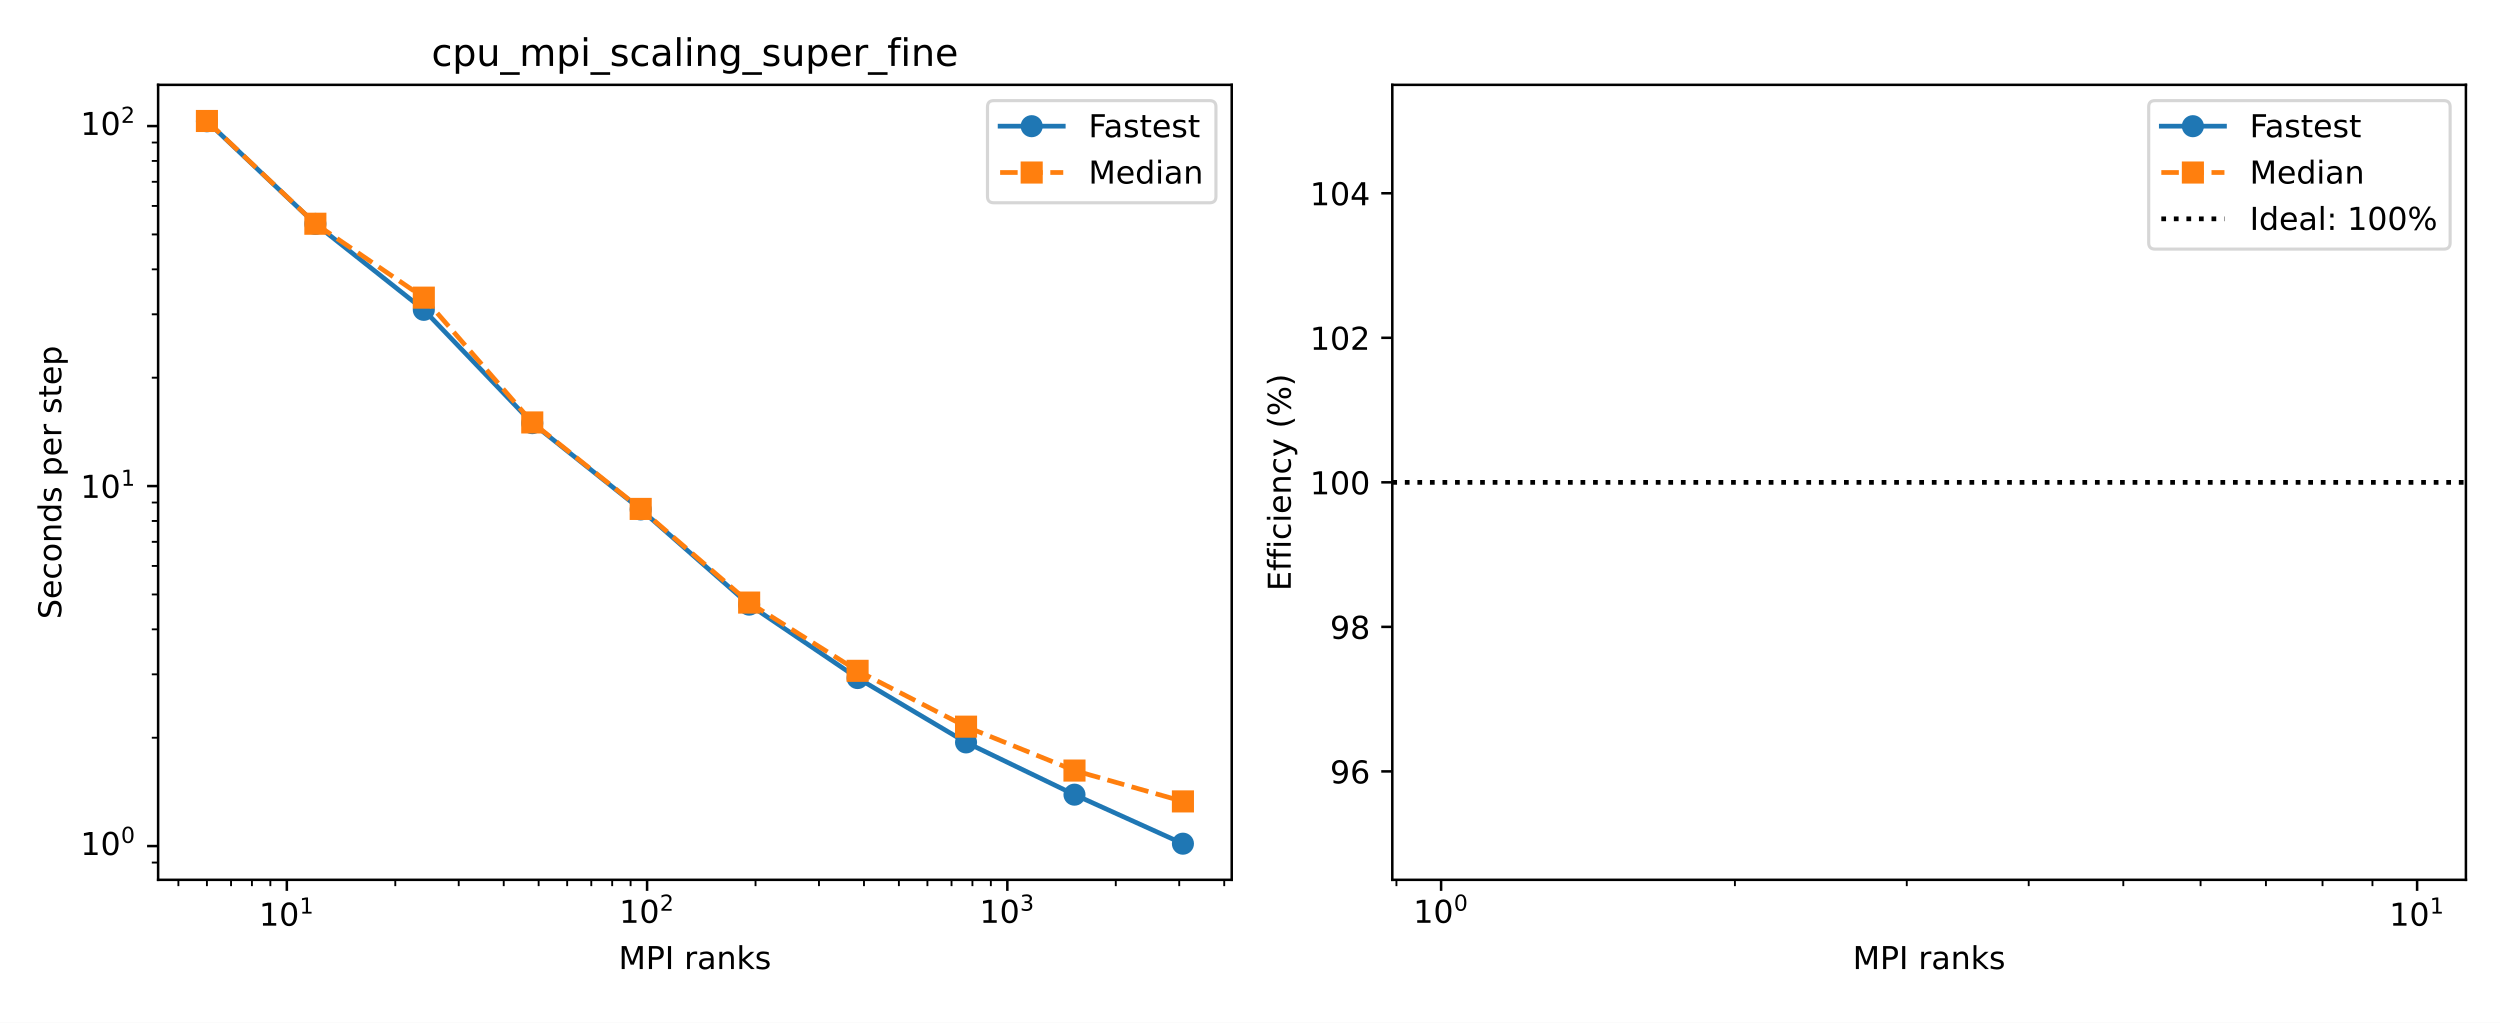
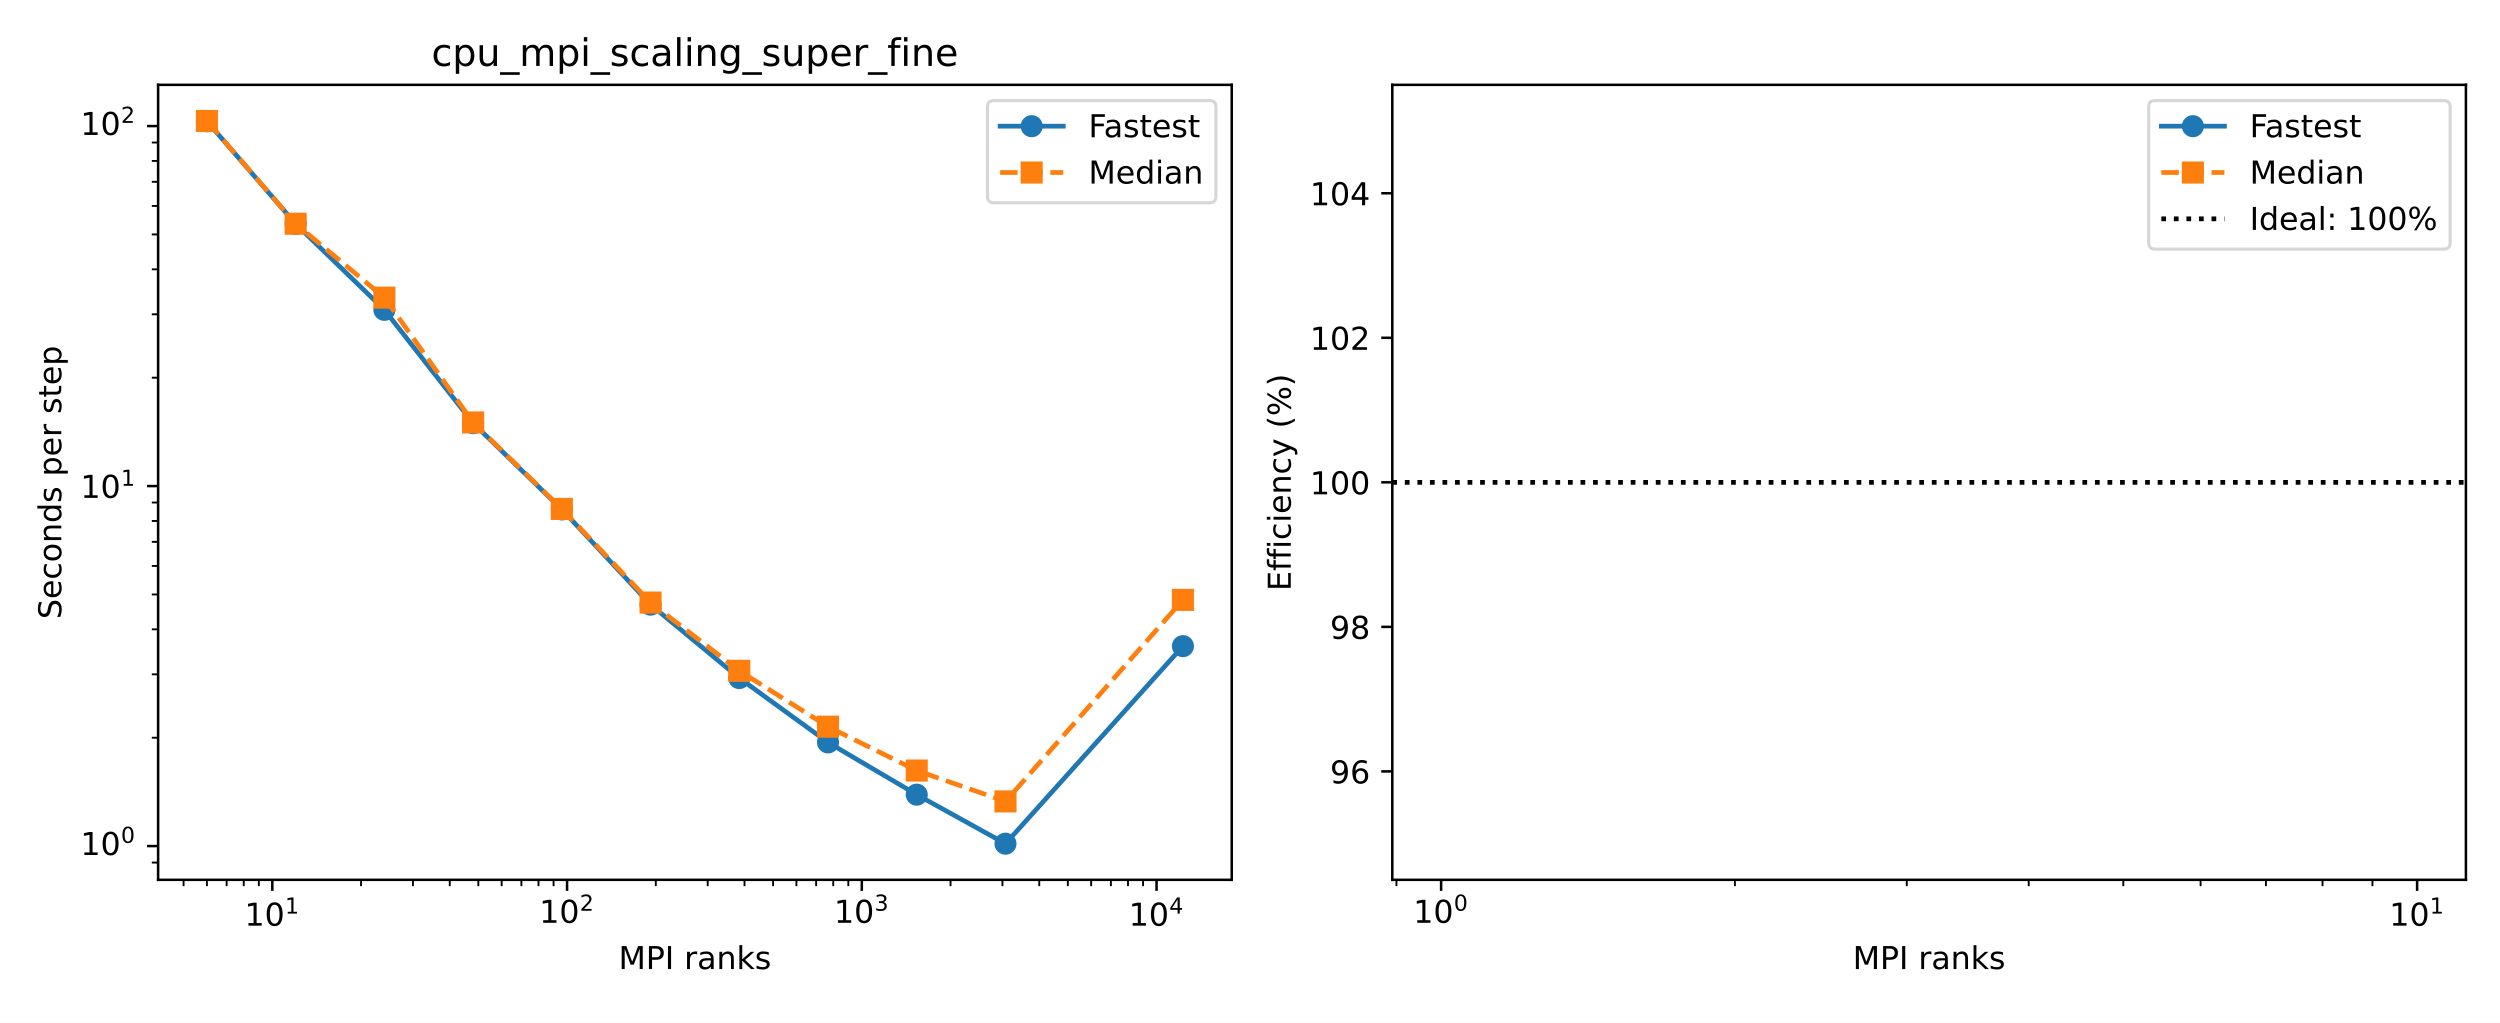
<svg xmlns="http://www.w3.org/2000/svg" xmlns:xlink="http://www.w3.org/1999/xlink" width="792pt" height="324pt" viewBox="0 0 792 324" version="1.1">
  <defs>
    <style type="text/css">*{stroke-linejoin: round; stroke-linecap: butt}</style>
  </defs>
  <g id="figure_1">
    <g id="patch_1">
      <path d="M 0 324 L 792 324 L 792 0 L 0 0 z " style="fill: #ffffff" />
    </g>
    <g id="axes_1">
      <g id="patch_2">
        <path d="M 50.093 278.728 L 390.211 278.728 L 390.211 26.88 L 50.093 26.88 z " style="fill: #ffffff" />
      </g>
      <g id="matplotlib.axis_1">
        <g id="xtick_1">
          <g id="line2d_1">
            <defs>
              <path id="m915a4b6a7f" d="M 0 0 L 0 3.5 " style="stroke: #000000; stroke-width: 0.8" />
            </defs>
            <g>
-               <use xlink:href="#m915a4b6a7f" x="90.871" y="278.728" style="stroke: #000000; stroke-width: 0.8" />
+               <use xlink:href="#m915a4b6a7f" x="86.268" y="278.728" style="stroke: #000000; stroke-width: 0.8" />
            </g>
          </g>
          <g id="text_1">
-             <g transform="translate(82.07139 293.3264)">
+             <g transform="translate(77.46797 293.3264)">
              <text>
                <tspan x="0" y="-0.064" style="font-size: 10px; font-family: 'DejaVu Sans'">1</tspan>
                <tspan x="6.362" y="-0.064" style="font-size: 10px; font-family: 'DejaVu Sans'">0</tspan>
                <tspan x="12.82" y="-3.892" style="font-size: 7px; font-family: 'DejaVu Sans'">1</tspan>
              </text>
            </g>
          </g>
        </g>
        <g id="xtick_2">
          <g id="line2d_2">
            <g>
-               <use xlink:href="#m915a4b6a7f" x="204.998" y="278.728" style="stroke: #000000; stroke-width: 0.8" />
+               <use xlink:href="#m915a4b6a7f" x="179.644" y="278.728" style="stroke: #000000; stroke-width: 0.8" />
            </g>
          </g>
          <g id="text_2">
-             <g transform="translate(196.1976 293.3264)">
+             <g transform="translate(170.844 293.3264)">
              <text>
                <tspan x="0" y="-0.977" style="font-size: 10px; font-family: 'DejaVu Sans'">1</tspan>
                <tspan x="6.362" y="-0.977" style="font-size: 10px; font-family: 'DejaVu Sans'">0</tspan>
                <tspan x="12.82" y="-4.805" style="font-size: 7px; font-family: 'DejaVu Sans'">2</tspan>
              </text>
            </g>
          </g>
        </g>
        <g id="xtick_3">
          <g id="line2d_3">
            <g>
-               <use xlink:href="#m915a4b6a7f" x="319.124" y="278.728" style="stroke: #000000; stroke-width: 0.8" />
+               <use xlink:href="#m915a4b6a7f" x="273.02" y="278.728" style="stroke: #000000; stroke-width: 0.8" />
            </g>
          </g>
          <g id="text_3">
-             <g transform="translate(310.3239 293.3264)">
+             <g transform="translate(264.22 293.3264)">
              <text>
                <tspan x="0" y="-0.977" style="font-size: 10px; font-family: 'DejaVu Sans'">1</tspan>
                <tspan x="6.362" y="-0.977" style="font-size: 10px; font-family: 'DejaVu Sans'">0</tspan>
                <tspan x="12.82" y="-4.805" style="font-size: 7px; font-family: 'DejaVu Sans'">3</tspan>
              </text>
            </g>
          </g>
        </g>
        <g id="xtick_4">
          <g id="line2d_4">
+             <g>
+               <use xlink:href="#m915a4b6a7f" x="366.396" y="278.728" style="stroke: #000000; stroke-width: 0.8" />
+             </g>
+           </g>
+           <g id="text_4">
+             <g transform="translate(357.596 293.3264)">
+               <text>
+                 <tspan x="0" y="-0.064" style="font-size: 10px; font-family: 'DejaVu Sans'">1</tspan>
+                 <tspan x="6.362" y="-0.064" style="font-size: 10px; font-family: 'DejaVu Sans'">0</tspan>
+                 <tspan x="12.82" y="-3.892" style="font-size: 7px; font-family: 'DejaVu Sans'">4</tspan>
+               </text>
+             </g>
+           </g>
+         </g>
+         <g id="xtick_5">
+           <g id="line2d_5">
            <defs>
              <path id="m72433dea88" d="M 0 0 L 0 2 " style="stroke: #000000; stroke-width: 0.6" />
            </defs>
            <g>
-               <use xlink:href="#m72433dea88" x="56.516" y="278.728" style="stroke: #000000; stroke-width: 0.6" />
-             </g>
-           </g>
-         </g>
-         <g id="xtick_5">
-           <g id="line2d_5">
-             <g>
-               <use xlink:href="#m72433dea88" x="65.553" y="278.728" style="stroke: #000000; stroke-width: 0.6" />
+               <use xlink:href="#m72433dea88" x="58.159" y="278.728" style="stroke: #000000; stroke-width: 0.6" />
            </g>
          </g>
        </g>
        <g id="xtick_6">
          <g id="line2d_6">
            <g>
-               <use xlink:href="#m72433dea88" x="73.193" y="278.728" style="stroke: #000000; stroke-width: 0.6" />
+               <use xlink:href="#m72433dea88" x="65.553" y="278.728" style="stroke: #000000; stroke-width: 0.6" />
            </g>
          </g>
        </g>
        <g id="xtick_7">
          <g id="line2d_7">
            <g>
-               <use xlink:href="#m72433dea88" x="79.811" y="278.728" style="stroke: #000000; stroke-width: 0.6" />
+               <use xlink:href="#m72433dea88" x="71.804" y="278.728" style="stroke: #000000; stroke-width: 0.6" />
            </g>
          </g>
        </g>
        <g id="xtick_8">
          <g id="line2d_8">
            <g>
-               <use xlink:href="#m72433dea88" x="85.649" y="278.728" style="stroke: #000000; stroke-width: 0.6" />
+               <use xlink:href="#m72433dea88" x="77.219" y="278.728" style="stroke: #000000; stroke-width: 0.6" />
            </g>
          </g>
        </g>
        <g id="xtick_9">
          <g id="line2d_9">
            <g>
-               <use xlink:href="#m72433dea88" x="125.227" y="278.728" style="stroke: #000000; stroke-width: 0.6" />
+               <use xlink:href="#m72433dea88" x="81.995" y="278.728" style="stroke: #000000; stroke-width: 0.6" />
            </g>
          </g>
        </g>
        <g id="xtick_10">
          <g id="line2d_10">
            <g>
-               <use xlink:href="#m72433dea88" x="145.323" y="278.728" style="stroke: #000000; stroke-width: 0.6" />
+               <use xlink:href="#m72433dea88" x="114.377" y="278.728" style="stroke: #000000; stroke-width: 0.6" />
            </g>
          </g>
        </g>
        <g id="xtick_11">
          <g id="line2d_11">
            <g>
-               <use xlink:href="#m72433dea88" x="159.582" y="278.728" style="stroke: #000000; stroke-width: 0.6" />
+               <use xlink:href="#m72433dea88" x="130.82" y="278.728" style="stroke: #000000; stroke-width: 0.6" />
            </g>
          </g>
        </g>
        <g id="xtick_12">
          <g id="line2d_12">
            <g>
-               <use xlink:href="#m72433dea88" x="170.642" y="278.728" style="stroke: #000000; stroke-width: 0.6" />
+               <use xlink:href="#m72433dea88" x="142.486" y="278.728" style="stroke: #000000; stroke-width: 0.6" />
            </g>
          </g>
        </g>
        <g id="xtick_13">
          <g id="line2d_13">
            <g>
-               <use xlink:href="#m72433dea88" x="179.679" y="278.728" style="stroke: #000000; stroke-width: 0.6" />
+               <use xlink:href="#m72433dea88" x="151.535" y="278.728" style="stroke: #000000; stroke-width: 0.6" />
            </g>
          </g>
        </g>
        <g id="xtick_14">
          <g id="line2d_14">
            <g>
-               <use xlink:href="#m72433dea88" x="187.319" y="278.728" style="stroke: #000000; stroke-width: 0.6" />
+               <use xlink:href="#m72433dea88" x="158.929" y="278.728" style="stroke: #000000; stroke-width: 0.6" />
            </g>
          </g>
        </g>
        <g id="xtick_15">
          <g id="line2d_15">
            <g>
-               <use xlink:href="#m72433dea88" x="193.938" y="278.728" style="stroke: #000000; stroke-width: 0.6" />
+               <use xlink:href="#m72433dea88" x="165.18" y="278.728" style="stroke: #000000; stroke-width: 0.6" />
            </g>
          </g>
        </g>
        <g id="xtick_16">
          <g id="line2d_16">
            <g>
-               <use xlink:href="#m72433dea88" x="199.775" y="278.728" style="stroke: #000000; stroke-width: 0.6" />
+               <use xlink:href="#m72433dea88" x="170.595" y="278.728" style="stroke: #000000; stroke-width: 0.6" />
            </g>
          </g>
        </g>
        <g id="xtick_17">
          <g id="line2d_17">
            <g>
-               <use xlink:href="#m72433dea88" x="239.353" y="278.728" style="stroke: #000000; stroke-width: 0.6" />
+               <use xlink:href="#m72433dea88" x="175.371" y="278.728" style="stroke: #000000; stroke-width: 0.6" />
            </g>
          </g>
        </g>
        <g id="xtick_18">
          <g id="line2d_18">
            <g>
-               <use xlink:href="#m72433dea88" x="259.45" y="278.728" style="stroke: #000000; stroke-width: 0.6" />
+               <use xlink:href="#m72433dea88" x="207.753" y="278.728" style="stroke: #000000; stroke-width: 0.6" />
            </g>
          </g>
        </g>
        <g id="xtick_19">
          <g id="line2d_19">
            <g>
-               <use xlink:href="#m72433dea88" x="273.708" y="278.728" style="stroke: #000000; stroke-width: 0.6" />
+               <use xlink:href="#m72433dea88" x="224.196" y="278.728" style="stroke: #000000; stroke-width: 0.6" />
            </g>
          </g>
        </g>
        <g id="xtick_20">
          <g id="line2d_20">
            <g>
-               <use xlink:href="#m72433dea88" x="284.768" y="278.728" style="stroke: #000000; stroke-width: 0.6" />
+               <use xlink:href="#m72433dea88" x="235.862" y="278.728" style="stroke: #000000; stroke-width: 0.6" />
            </g>
          </g>
        </g>
        <g id="xtick_21">
          <g id="line2d_21">
            <g>
-               <use xlink:href="#m72433dea88" x="293.805" y="278.728" style="stroke: #000000; stroke-width: 0.6" />
+               <use xlink:href="#m72433dea88" x="244.911" y="278.728" style="stroke: #000000; stroke-width: 0.6" />
            </g>
          </g>
        </g>
        <g id="xtick_22">
          <g id="line2d_22">
            <g>
-               <use xlink:href="#m72433dea88" x="301.445" y="278.728" style="stroke: #000000; stroke-width: 0.6" />
+               <use xlink:href="#m72433dea88" x="252.305" y="278.728" style="stroke: #000000; stroke-width: 0.6" />
            </g>
          </g>
        </g>
        <g id="xtick_23">
          <g id="line2d_23">
            <g>
-               <use xlink:href="#m72433dea88" x="308.064" y="278.728" style="stroke: #000000; stroke-width: 0.6" />
+               <use xlink:href="#m72433dea88" x="258.556" y="278.728" style="stroke: #000000; stroke-width: 0.6" />
            </g>
          </g>
        </g>
        <g id="xtick_24">
          <g id="line2d_24">
            <g>
-               <use xlink:href="#m72433dea88" x="313.902" y="278.728" style="stroke: #000000; stroke-width: 0.6" />
+               <use xlink:href="#m72433dea88" x="263.971" y="278.728" style="stroke: #000000; stroke-width: 0.6" />
            </g>
          </g>
        </g>
        <g id="xtick_25">
          <g id="line2d_25">
            <g>
-               <use xlink:href="#m72433dea88" x="353.479" y="278.728" style="stroke: #000000; stroke-width: 0.6" />
+               <use xlink:href="#m72433dea88" x="268.747" y="278.728" style="stroke: #000000; stroke-width: 0.6" />
            </g>
          </g>
        </g>
        <g id="xtick_26">
          <g id="line2d_26">
            <g>
-               <use xlink:href="#m72433dea88" x="373.576" y="278.728" style="stroke: #000000; stroke-width: 0.6" />
+               <use xlink:href="#m72433dea88" x="301.129" y="278.728" style="stroke: #000000; stroke-width: 0.6" />
            </g>
          </g>
        </g>
        <g id="xtick_27">
          <g id="line2d_27">
            <g>
-               <use xlink:href="#m72433dea88" x="387.835" y="278.728" style="stroke: #000000; stroke-width: 0.6" />
-             </g>
-           </g>
-         </g>
-         <g id="text_4">
+               <use xlink:href="#m72433dea88" x="317.572" y="278.728" style="stroke: #000000; stroke-width: 0.6" />
+             </g>
+           </g>
+         </g>
+         <g id="xtick_28">
+           <g id="line2d_28">
+             <g>
+               <use xlink:href="#m72433dea88" x="329.238" y="278.728" style="stroke: #000000; stroke-width: 0.6" />
+             </g>
+           </g>
+         </g>
+         <g id="xtick_29">
+           <g id="line2d_29">
+             <g>
+               <use xlink:href="#m72433dea88" x="338.287" y="278.728" style="stroke: #000000; stroke-width: 0.6" />
+             </g>
+           </g>
+         </g>
+         <g id="xtick_30">
+           <g id="line2d_30">
+             <g>
+               <use xlink:href="#m72433dea88" x="345.681" y="278.728" style="stroke: #000000; stroke-width: 0.6" />
+             </g>
+           </g>
+         </g>
+         <g id="xtick_31">
+           <g id="line2d_31">
+             <g>
+               <use xlink:href="#m72433dea88" x="351.932" y="278.728" style="stroke: #000000; stroke-width: 0.6" />
+             </g>
+           </g>
+         </g>
+         <g id="xtick_32">
+           <g id="line2d_32">
+             <g>
+               <use xlink:href="#m72433dea88" x="357.347" y="278.728" style="stroke: #000000; stroke-width: 0.6" />
+             </g>
+           </g>
+         </g>
+         <g id="xtick_33">
+           <g id="line2d_33">
+             <g>
+               <use xlink:href="#m72433dea88" x="362.123" y="278.728" style="stroke: #000000; stroke-width: 0.6" />
+             </g>
+           </g>
+         </g>
+         <g id="text_5">
          <text style="font-size: 10px; font-family: 'DejaVu Sans', 'Bitstream Vera Sans', 'Computer Modern Sans Serif', 'Lucida Grande', 'Verdana', 'Geneva', 'Lucid', 'Arial', 'Helvetica', 'Avant Garde', sans-serif; text-anchor: middle" x="220.152" y="307.005" transform="rotate(-0 220.152 307.0046)">MPI ranks</text>
        </g>
      </g>
      <g id="matplotlib.axis_2">
        <g id="ytick_1">
-           <g id="line2d_28">
+           <g id="line2d_34">
            <defs>
              <path id="mc665064905" d="M 0 0 L -3.5 0 " style="stroke: #000000; stroke-width: 0.8" />
            </defs>
            <g>
              <use xlink:href="#mc665064905" x="50.093" y="268.043" style="stroke: #000000; stroke-width: 0.8" />
            </g>
          </g>
-           <g id="text_5">
+           <g id="text_6">
            <g transform="translate(25.49269 271.8419)">
              <text>
                <tspan x="0" y="-0.977" style="font-size: 10px; font-family: 'DejaVu Sans'">1</tspan>
                <tspan x="6.362" y="-0.977" style="font-size: 10px; font-family: 'DejaVu Sans'">0</tspan>
                <tspan x="12.82" y="-4.805" style="font-size: 7px; font-family: 'DejaVu Sans'">0</tspan>
              </text>
            </g>
          </g>
        </g>
        <g id="ytick_2">
-           <g id="line2d_29">
+           <g id="line2d_35">
            <g>
              <use xlink:href="#mc665064905" x="50.093" y="153.987" style="stroke: #000000; stroke-width: 0.8" />
            </g>
          </g>
-           <g id="text_6">
+           <g id="text_7">
            <g transform="translate(25.49269 157.7864)">
              <text>
                <tspan x="0" y="-0.064" style="font-size: 10px; font-family: 'DejaVu Sans'">1</tspan>
                <tspan x="6.362" y="-0.064" style="font-size: 10px; font-family: 'DejaVu Sans'">0</tspan>
                <tspan x="12.82" y="-3.892" style="font-size: 7px; font-family: 'DejaVu Sans'">1</tspan>
              </text>
            </g>
          </g>
        </g>
        <g id="ytick_3">
-           <g id="line2d_30">
+           <g id="line2d_36">
            <g>
              <use xlink:href="#mc665064905" x="50.093" y="39.932" style="stroke: #000000; stroke-width: 0.8" />
            </g>
          </g>
-           <g id="text_7">
+           <g id="text_8">
            <g transform="translate(25.49269 43.73083)">
              <text>
                <tspan x="0" y="-0.977" style="font-size: 10px; font-family: 'DejaVu Sans'">1</tspan>
                <tspan x="6.362" y="-0.977" style="font-size: 10px; font-family: 'DejaVu Sans'">0</tspan>
                <tspan x="12.82" y="-4.805" style="font-size: 7px; font-family: 'DejaVu Sans'">2</tspan>
              </text>
            </g>
          </g>
        </g>
        <g id="ytick_4">
-           <g id="line2d_31">
+           <g id="line2d_37">
            <defs>
              <path id="m3884b080c1" d="M 0 0 L -2 0 " style="stroke: #000000; stroke-width: 0.6" />
            </defs>
            <g>
              <use xlink:href="#m3884b080c1" x="50.093" y="273.262" style="stroke: #000000; stroke-width: 0.6" />
            </g>
          </g>
        </g>
        <g id="ytick_5">
-           <g id="line2d_32">
+           <g id="line2d_38">
            <g>
              <use xlink:href="#m3884b080c1" x="50.093" y="233.709" style="stroke: #000000; stroke-width: 0.6" />
            </g>
          </g>
        </g>
        <g id="ytick_6">
-           <g id="line2d_33">
+           <g id="line2d_39">
            <g>
              <use xlink:href="#m3884b080c1" x="50.093" y="213.624" style="stroke: #000000; stroke-width: 0.6" />
            </g>
          </g>
        </g>
        <g id="ytick_7">
-           <g id="line2d_34">
+           <g id="line2d_40">
            <g>
              <use xlink:href="#m3884b080c1" x="50.093" y="199.374" style="stroke: #000000; stroke-width: 0.6" />
            </g>
          </g>
        </g>
        <g id="ytick_8">
-           <g id="line2d_35">
+           <g id="line2d_41">
            <g>
              <use xlink:href="#m3884b080c1" x="50.093" y="188.321" style="stroke: #000000; stroke-width: 0.6" />
            </g>
          </g>
        </g>
        <g id="ytick_9">
-           <g id="line2d_36">
+           <g id="line2d_42">
            <g>
              <use xlink:href="#m3884b080c1" x="50.093" y="179.29" style="stroke: #000000; stroke-width: 0.6" />
            </g>
          </g>
        </g>
        <g id="ytick_10">
-           <g id="line2d_37">
+           <g id="line2d_43">
            <g>
              <use xlink:href="#m3884b080c1" x="50.093" y="171.655" style="stroke: #000000; stroke-width: 0.6" />
            </g>
          </g>
        </g>
        <g id="ytick_11">
-           <g id="line2d_38">
+           <g id="line2d_44">
            <g>
              <use xlink:href="#m3884b080c1" x="50.093" y="165.04" style="stroke: #000000; stroke-width: 0.6" />
            </g>
          </g>
        </g>
        <g id="ytick_12">
-           <g id="line2d_39">
+           <g id="line2d_45">
            <g>
              <use xlink:href="#m3884b080c1" x="50.093" y="159.206" style="stroke: #000000; stroke-width: 0.6" />
            </g>
          </g>
        </g>
        <g id="ytick_13">
-           <g id="line2d_40">
+           <g id="line2d_46">
            <g>
              <use xlink:href="#m3884b080c1" x="50.093" y="119.653" style="stroke: #000000; stroke-width: 0.6" />
            </g>
          </g>
        </g>
        <g id="ytick_14">
-           <g id="line2d_41">
+           <g id="line2d_47">
            <g>
              <use xlink:href="#m3884b080c1" x="50.093" y="99.569" style="stroke: #000000; stroke-width: 0.6" />
            </g>
          </g>
        </g>
        <g id="ytick_15">
-           <g id="line2d_42">
+           <g id="line2d_48">
            <g>
              <use xlink:href="#m3884b080c1" x="50.093" y="85.319" style="stroke: #000000; stroke-width: 0.6" />
            </g>
          </g>
        </g>
        <g id="ytick_16">
-           <g id="line2d_43">
+           <g id="line2d_49">
            <g>
              <use xlink:href="#m3884b080c1" x="50.093" y="74.266" style="stroke: #000000; stroke-width: 0.6" />
            </g>
          </g>
        </g>
        <g id="ytick_17">
-           <g id="line2d_44">
+           <g id="line2d_50">
            <g>
              <use xlink:href="#m3884b080c1" x="50.093" y="65.235" style="stroke: #000000; stroke-width: 0.6" />
            </g>
          </g>
        </g>
        <g id="ytick_18">
-           <g id="line2d_45">
+           <g id="line2d_51">
            <g>
              <use xlink:href="#m3884b080c1" x="50.093" y="57.599" style="stroke: #000000; stroke-width: 0.6" />
            </g>
          </g>
        </g>
        <g id="ytick_19">
-           <g id="line2d_46">
+           <g id="line2d_52">
            <g>
              <use xlink:href="#m3884b080c1" x="50.093" y="50.985" style="stroke: #000000; stroke-width: 0.6" />
            </g>
          </g>
        </g>
        <g id="ytick_20">
-           <g id="line2d_47">
+           <g id="line2d_53">
            <g>
              <use xlink:href="#m3884b080c1" x="50.093" y="45.151" style="stroke: #000000; stroke-width: 0.6" />
            </g>
          </g>
        </g>
-         <g id="text_8">
+         <g id="text_9">
          <text style="font-size: 10px; font-family: 'DejaVu Sans', 'Bitstream Vera Sans', 'Computer Modern Sans Serif', 'Lucida Grande', 'Verdana', 'Geneva', 'Lucid', 'Arial', 'Helvetica', 'Avant Garde', sans-serif; text-anchor: middle" x="19.413" y="152.804" transform="rotate(-90 19.413 152.804)">Seconds per step</text>
        </g>
      </g>
-       <g id="line2d_48">
-         <path d="M 65.553 38.418 L 99.908 70.937 L 134.263 98.159 L 168.619 134.052 L 202.974 161.391 L 237.33 191.554 L 271.685 214.808 L 306.041 235.196 L 340.396 251.75 L 374.751 267.28 " clip-path="url(#p0b29adeca3)" style="fill: none; stroke: #1f77b4; stroke-width: 1.5; stroke-linecap: square" />
+       <g id="line2d_54">
+         <path d="M 65.553 38.418 L 93.662 70.937 L 121.771 98.159 L 149.88 134.052 L 177.989 161.391 L 206.098 191.554 L 234.207 214.808 L 262.315 235.196 L 290.424 251.75 L 318.533 267.28 L 374.751 204.7 " clip-path="url(#p0b29adeca3)" style="fill: none; stroke: #1f77b4; stroke-width: 1.5; stroke-linecap: square" />
        <defs>
          <path id="mfb15104b4f" d="M 0 3 C 0.796 3 1.559 2.684 2.121 2.121 C 2.684 1.559 3 0.796 3 0 C 3 -0.796 2.684 -1.559 2.121 -2.121 C 1.559 -2.684 0.796 -3 0 -3 C -0.796 -3 -1.559 -2.684 -2.121 -2.121 C -2.684 -1.559 -3 -0.796 -3 0 C -3 0.796 -2.684 1.559 -2.121 2.121 C -1.559 2.684 -0.796 3 0 3 z " style="stroke: #1f77b4" />
        </defs>
        <g clip-path="url(#p0b29adeca3)">
          <use xlink:href="#mfb15104b4f" x="65.553" y="38.418" style="fill: #1f77b4; stroke: #1f77b4" />
-           <use xlink:href="#mfb15104b4f" x="99.908" y="70.937" style="fill: #1f77b4; stroke: #1f77b4" />
-           <use xlink:href="#mfb15104b4f" x="134.263" y="98.159" style="fill: #1f77b4; stroke: #1f77b4" />
-           <use xlink:href="#mfb15104b4f" x="168.619" y="134.052" style="fill: #1f77b4; stroke: #1f77b4" />
-           <use xlink:href="#mfb15104b4f" x="202.974" y="161.391" style="fill: #1f77b4; stroke: #1f77b4" />
-           <use xlink:href="#mfb15104b4f" x="237.33" y="191.554" style="fill: #1f77b4; stroke: #1f77b4" />
-           <use xlink:href="#mfb15104b4f" x="271.685" y="214.808" style="fill: #1f77b4; stroke: #1f77b4" />
-           <use xlink:href="#mfb15104b4f" x="306.041" y="235.196" style="fill: #1f77b4; stroke: #1f77b4" />
-           <use xlink:href="#mfb15104b4f" x="340.396" y="251.75" style="fill: #1f77b4; stroke: #1f77b4" />
-           <use xlink:href="#mfb15104b4f" x="374.751" y="267.28" style="fill: #1f77b4; stroke: #1f77b4" />
-         </g>
-       </g>
-       <g id="line2d_49">
-         <path d="M 65.553 38.328 L 99.908 70.881 L 134.263 94.294 L 168.619 133.829 L 202.974 161.226 L 237.33 190.896 L 271.685 212.517 L 306.041 230.208 L 340.396 244.113 L 374.751 253.885 " clip-path="url(#p0b29adeca3)" style="fill: none; stroke-dasharray: 5.55,2.4; stroke-dashoffset: 0; stroke: #ff7f0e; stroke-width: 1.5" />
+           <use xlink:href="#mfb15104b4f" x="93.662" y="70.937" style="fill: #1f77b4; stroke: #1f77b4" />
+           <use xlink:href="#mfb15104b4f" x="121.771" y="98.159" style="fill: #1f77b4; stroke: #1f77b4" />
+           <use xlink:href="#mfb15104b4f" x="149.88" y="134.052" style="fill: #1f77b4; stroke: #1f77b4" />
+           <use xlink:href="#mfb15104b4f" x="177.989" y="161.391" style="fill: #1f77b4; stroke: #1f77b4" />
+           <use xlink:href="#mfb15104b4f" x="206.098" y="191.554" style="fill: #1f77b4; stroke: #1f77b4" />
+           <use xlink:href="#mfb15104b4f" x="234.207" y="214.808" style="fill: #1f77b4; stroke: #1f77b4" />
+           <use xlink:href="#mfb15104b4f" x="262.315" y="235.196" style="fill: #1f77b4; stroke: #1f77b4" />
+           <use xlink:href="#mfb15104b4f" x="290.424" y="251.75" style="fill: #1f77b4; stroke: #1f77b4" />
+           <use xlink:href="#mfb15104b4f" x="318.533" y="267.28" style="fill: #1f77b4; stroke: #1f77b4" />
+           <use xlink:href="#mfb15104b4f" x="374.751" y="204.7" style="fill: #1f77b4; stroke: #1f77b4" />
+         </g>
+       </g>
+       <g id="line2d_55">
+         <path d="M 65.553 38.328 L 93.662 70.881 L 121.771 94.294 L 149.88 133.829 L 177.989 161.226 L 206.098 190.896 L 234.207 212.517 L 262.315 230.208 L 290.424 244.113 L 318.533 253.885 L 374.751 190.043 " clip-path="url(#p0b29adeca3)" style="fill: none; stroke-dasharray: 5.55,2.4; stroke-dashoffset: 0; stroke: #ff7f0e; stroke-width: 1.5" />
        <defs>
          <path id="m5a906554f0" d="M -3 3 L 3 3 L 3 -3 L -3 -3 z " style="stroke: #ff7f0e; stroke-linejoin: miter" />
        </defs>
        <g clip-path="url(#p0b29adeca3)">
          <use xlink:href="#m5a906554f0" x="65.553" y="38.328" style="fill: #ff7f0e; stroke: #ff7f0e; stroke-linejoin: miter" />
-           <use xlink:href="#m5a906554f0" x="99.908" y="70.881" style="fill: #ff7f0e; stroke: #ff7f0e; stroke-linejoin: miter" />
-           <use xlink:href="#m5a906554f0" x="134.263" y="94.294" style="fill: #ff7f0e; stroke: #ff7f0e; stroke-linejoin: miter" />
-           <use xlink:href="#m5a906554f0" x="168.619" y="133.829" style="fill: #ff7f0e; stroke: #ff7f0e; stroke-linejoin: miter" />
-           <use xlink:href="#m5a906554f0" x="202.974" y="161.226" style="fill: #ff7f0e; stroke: #ff7f0e; stroke-linejoin: miter" />
-           <use xlink:href="#m5a906554f0" x="237.33" y="190.896" style="fill: #ff7f0e; stroke: #ff7f0e; stroke-linejoin: miter" />
-           <use xlink:href="#m5a906554f0" x="271.685" y="212.517" style="fill: #ff7f0e; stroke: #ff7f0e; stroke-linejoin: miter" />
-           <use xlink:href="#m5a906554f0" x="306.041" y="230.208" style="fill: #ff7f0e; stroke: #ff7f0e; stroke-linejoin: miter" />
-           <use xlink:href="#m5a906554f0" x="340.396" y="244.113" style="fill: #ff7f0e; stroke: #ff7f0e; stroke-linejoin: miter" />
-           <use xlink:href="#m5a906554f0" x="374.751" y="253.885" style="fill: #ff7f0e; stroke: #ff7f0e; stroke-linejoin: miter" />
+           <use xlink:href="#m5a906554f0" x="93.662" y="70.881" style="fill: #ff7f0e; stroke: #ff7f0e; stroke-linejoin: miter" />
+           <use xlink:href="#m5a906554f0" x="121.771" y="94.294" style="fill: #ff7f0e; stroke: #ff7f0e; stroke-linejoin: miter" />
+           <use xlink:href="#m5a906554f0" x="149.88" y="133.829" style="fill: #ff7f0e; stroke: #ff7f0e; stroke-linejoin: miter" />
+           <use xlink:href="#m5a906554f0" x="177.989" y="161.226" style="fill: #ff7f0e; stroke: #ff7f0e; stroke-linejoin: miter" />
+           <use xlink:href="#m5a906554f0" x="206.098" y="190.896" style="fill: #ff7f0e; stroke: #ff7f0e; stroke-linejoin: miter" />
+           <use xlink:href="#m5a906554f0" x="234.207" y="212.517" style="fill: #ff7f0e; stroke: #ff7f0e; stroke-linejoin: miter" />
+           <use xlink:href="#m5a906554f0" x="262.315" y="230.208" style="fill: #ff7f0e; stroke: #ff7f0e; stroke-linejoin: miter" />
+           <use xlink:href="#m5a906554f0" x="290.424" y="244.113" style="fill: #ff7f0e; stroke: #ff7f0e; stroke-linejoin: miter" />
+           <use xlink:href="#m5a906554f0" x="318.533" y="253.885" style="fill: #ff7f0e; stroke: #ff7f0e; stroke-linejoin: miter" />
+           <use xlink:href="#m5a906554f0" x="374.751" y="190.043" style="fill: #ff7f0e; stroke: #ff7f0e; stroke-linejoin: miter" />
        </g>
      </g>
      <g id="patch_3">
        <path d="M 50.093 278.728 L 50.093 26.88 " style="fill: none; stroke: #000000; stroke-width: 0.8; stroke-linejoin: miter; stroke-linecap: square" />
      </g>
      <g id="patch_4">
        <path d="M 390.211 278.728 L 390.211 26.88 " style="fill: none; stroke: #000000; stroke-width: 0.8; stroke-linejoin: miter; stroke-linecap: square" />
      </g>
      <g id="patch_5">
        <path d="M 50.093 278.728 L 390.211 278.728 " style="fill: none; stroke: #000000; stroke-width: 0.8; stroke-linejoin: miter; stroke-linecap: square" />
      </g>
      <g id="patch_6">
        <path d="M 50.093 26.88 L 390.211 26.88 " style="fill: none; stroke: #000000; stroke-width: 0.8; stroke-linejoin: miter; stroke-linecap: square" />
      </g>
-       <g id="text_9">
+       <g id="text_10">
        <text style="font-size: 12px; font-family: 'DejaVu Sans', 'Bitstream Vera Sans', 'Computer Modern Sans Serif', 'Lucida Grande', 'Verdana', 'Geneva', 'Lucid', 'Arial', 'Helvetica', 'Avant Garde', sans-serif; text-anchor: middle" x="220.152" y="20.88" transform="rotate(-0 220.152 20.88)">cpu_mpi_scaling_super_fine</text>
      </g>
      <g id="legend_1">
        <g id="patch_7">
          <path d="M 314.838 64.236 L 383.211 64.236 Q 385.211 64.236 385.211 62.236 L 385.211 33.88 Q 385.211 31.88 383.211 31.88 L 314.838 31.88 Q 312.838 31.88 312.838 33.88 L 312.838 62.236 Q 312.838 64.236 314.838 64.236 z " style="fill: #ffffff; opacity: 0.8; stroke: #cccccc; stroke-linejoin: miter" />
        </g>
-         <g id="line2d_50">
+         <g id="line2d_56">
          <path d="M 316.838 39.978 L 326.838 39.978 L 336.838 39.978 " style="fill: none; stroke: #1f77b4; stroke-width: 1.5; stroke-linecap: square" />
          <g>
            <use xlink:href="#mfb15104b4f" x="326.838" y="39.978" style="fill: #1f77b4; stroke: #1f77b4" />
          </g>
        </g>
-         <g id="text_10">
+         <g id="text_11">
          <text style="font-size: 10px; font-family: 'DejaVu Sans', 'Bitstream Vera Sans', 'Computer Modern Sans Serif', 'Lucida Grande', 'Verdana', 'Geneva', 'Lucid', 'Arial', 'Helvetica', 'Avant Garde', sans-serif; text-anchor: start" x="344.838" y="43.478" transform="rotate(-0 344.8379 43.47844)">Fastest</text>
        </g>
-         <g id="line2d_51">
+         <g id="line2d_57">
          <path d="M 316.838 54.657 L 326.838 54.657 L 336.838 54.657 " style="fill: none; stroke-dasharray: 5.55,2.4; stroke-dashoffset: 0; stroke: #ff7f0e; stroke-width: 1.5" />
          <g>
            <use xlink:href="#m5a906554f0" x="326.838" y="54.657" style="fill: #ff7f0e; stroke: #ff7f0e; stroke-linejoin: miter" />
          </g>
        </g>
-         <g id="text_11">
+         <g id="text_12">
          <text style="font-size: 10px; font-family: 'DejaVu Sans', 'Bitstream Vera Sans', 'Computer Modern Sans Serif', 'Lucida Grande', 'Verdana', 'Geneva', 'Lucid', 'Arial', 'Helvetica', 'Avant Garde', sans-serif; text-anchor: start" x="344.838" y="58.157" transform="rotate(-0 344.8379 58.15656)">Median</text>
        </g>
      </g>
    </g>
    <g id="axes_2">
      <g id="patch_8">
        <path d="M 441.081 278.728 L 781.2 278.728 L 781.2 26.88 L 441.081 26.88 z " style="fill: #ffffff" />
      </g>
      <g id="matplotlib.axis_3">
-         <g id="xtick_28">
-           <g id="line2d_52">
+         <g id="xtick_34">
+           <g id="line2d_58">
            <g>
              <use xlink:href="#m915a4b6a7f" x="456.541" y="278.728" style="stroke: #000000; stroke-width: 0.8" />
            </g>
          </g>
-           <g id="text_12">
+           <g id="text_13">
            <g transform="translate(447.7413 293.3264)">
              <text>
                <tspan x="0" y="-0.977" style="font-size: 10px; font-family: 'DejaVu Sans'">1</tspan>
                <tspan x="6.362" y="-0.977" style="font-size: 10px; font-family: 'DejaVu Sans'">0</tspan>
                <tspan x="12.82" y="-4.805" style="font-size: 7px; font-family: 'DejaVu Sans'">0</tspan>
              </text>
            </g>
          </g>
        </g>
-         <g id="xtick_29">
-           <g id="line2d_53">
+         <g id="xtick_35">
+           <g id="line2d_59">
            <g>
              <use xlink:href="#m915a4b6a7f" x="765.74" y="278.728" style="stroke: #000000; stroke-width: 0.8" />
            </g>
          </g>
-           <g id="text_13">
+           <g id="text_14">
            <g transform="translate(756.9401 293.3264)">
              <text>
                <tspan x="0" y="-0.064" style="font-size: 10px; font-family: 'DejaVu Sans'">1</tspan>
                <tspan x="6.362" y="-0.064" style="font-size: 10px; font-family: 'DejaVu Sans'">0</tspan>
                <tspan x="12.82" y="-3.892" style="font-size: 7px; font-family: 'DejaVu Sans'">1</tspan>
              </text>
            </g>
          </g>
        </g>
-         <g id="xtick_30">
-           <g id="line2d_54">
-             <g>
-               <use xlink:href="#m72433dea88" x="442.393" y="278.728" style="stroke: #000000; stroke-width: 0.6" />
-             </g>
-           </g>
-         </g>
-         <g id="xtick_31">
-           <g id="line2d_55">
-             <g>
-               <use xlink:href="#m72433dea88" x="549.619" y="278.728" style="stroke: #000000; stroke-width: 0.6" />
-             </g>
-           </g>
-         </g>
-         <g id="xtick_32">
-           <g id="line2d_56">
-             <g>
-               <use xlink:href="#m72433dea88" x="604.067" y="278.728" style="stroke: #000000; stroke-width: 0.6" />
-             </g>
-           </g>
-         </g>
-         <g id="xtick_33">
-           <g id="line2d_57">
-             <g>
-               <use xlink:href="#m72433dea88" x="642.697" y="278.728" style="stroke: #000000; stroke-width: 0.6" />
-             </g>
-           </g>
-         </g>
-         <g id="xtick_34">
-           <g id="line2d_58">
-             <g>
-               <use xlink:href="#m72433dea88" x="672.662" y="278.728" style="stroke: #000000; stroke-width: 0.6" />
-             </g>
-           </g>
-         </g>
-         <g id="xtick_35">
-           <g id="line2d_59">
-             <g>
-               <use xlink:href="#m72433dea88" x="697.145" y="278.728" style="stroke: #000000; stroke-width: 0.6" />
-             </g>
-           </g>
-         </g>
        <g id="xtick_36">
          <g id="line2d_60">
            <g>
-               <use xlink:href="#m72433dea88" x="717.845" y="278.728" style="stroke: #000000; stroke-width: 0.6" />
+               <use xlink:href="#m72433dea88" x="442.393" y="278.728" style="stroke: #000000; stroke-width: 0.6" />
            </g>
          </g>
        </g>
        <g id="xtick_37">
          <g id="line2d_61">
            <g>
-               <use xlink:href="#m72433dea88" x="735.776" y="278.728" style="stroke: #000000; stroke-width: 0.6" />
+               <use xlink:href="#m72433dea88" x="549.619" y="278.728" style="stroke: #000000; stroke-width: 0.6" />
            </g>
          </g>
        </g>
        <g id="xtick_38">
          <g id="line2d_62">
            <g>
+               <use xlink:href="#m72433dea88" x="604.067" y="278.728" style="stroke: #000000; stroke-width: 0.6" />
+             </g>
+           </g>
+         </g>
+         <g id="xtick_39">
+           <g id="line2d_63">
+             <g>
+               <use xlink:href="#m72433dea88" x="642.697" y="278.728" style="stroke: #000000; stroke-width: 0.6" />
+             </g>
+           </g>
+         </g>
+         <g id="xtick_40">
+           <g id="line2d_64">
+             <g>
+               <use xlink:href="#m72433dea88" x="672.662" y="278.728" style="stroke: #000000; stroke-width: 0.6" />
+             </g>
+           </g>
+         </g>
+         <g id="xtick_41">
+           <g id="line2d_65">
+             <g>
+               <use xlink:href="#m72433dea88" x="697.145" y="278.728" style="stroke: #000000; stroke-width: 0.6" />
+             </g>
+           </g>
+         </g>
+         <g id="xtick_42">
+           <g id="line2d_66">
+             <g>
+               <use xlink:href="#m72433dea88" x="717.845" y="278.728" style="stroke: #000000; stroke-width: 0.6" />
+             </g>
+           </g>
+         </g>
+         <g id="xtick_43">
+           <g id="line2d_67">
+             <g>
+               <use xlink:href="#m72433dea88" x="735.776" y="278.728" style="stroke: #000000; stroke-width: 0.6" />
+             </g>
+           </g>
+         </g>
+         <g id="xtick_44">
+           <g id="line2d_68">
+             <g>
              <use xlink:href="#m72433dea88" x="751.592" y="278.728" style="stroke: #000000; stroke-width: 0.6" />
            </g>
          </g>
        </g>
-         <g id="text_14">
+         <g id="text_15">
          <text style="font-size: 10px; font-family: 'DejaVu Sans', 'Bitstream Vera Sans', 'Computer Modern Sans Serif', 'Lucida Grande', 'Verdana', 'Geneva', 'Lucid', 'Arial', 'Helvetica', 'Avant Garde', sans-serif; text-anchor: middle" x="611.141" y="307.005" transform="rotate(-0 611.1407 307.0046)">MPI ranks</text>
        </g>
      </g>
      <g id="matplotlib.axis_4">
        <g id="ytick_21">
-           <g id="line2d_63">
+           <g id="line2d_69">
            <g>
              <use xlink:href="#mc665064905" x="441.081" y="244.385" style="stroke: #000000; stroke-width: 0.8" />
            </g>
          </g>
-           <g id="text_15">
+           <g id="text_16">
            <text style="font-size: 10px; font-family: 'DejaVu Sans', 'Bitstream Vera Sans', 'Computer Modern Sans Serif', 'Lucida Grande', 'Verdana', 'Geneva', 'Lucid', 'Arial', 'Helvetica', 'Avant Garde', sans-serif; text-anchor: end" x="434.081" y="248.184" transform="rotate(-0 434.0813 248.1843)">96</text>
          </g>
        </g>
        <g id="ytick_22">
-           <g id="line2d_64">
+           <g id="line2d_70">
            <g>
              <use xlink:href="#mc665064905" x="441.081" y="198.595" style="stroke: #000000; stroke-width: 0.8" />
            </g>
          </g>
-           <g id="text_16">
+           <g id="text_17">
            <text style="font-size: 10px; font-family: 'DejaVu Sans', 'Bitstream Vera Sans', 'Computer Modern Sans Serif', 'Lucida Grande', 'Verdana', 'Geneva', 'Lucid', 'Arial', 'Helvetica', 'Avant Garde', sans-serif; text-anchor: end" x="434.081" y="202.394" transform="rotate(-0 434.0813 202.3938)">98</text>
          </g>
        </g>
        <g id="ytick_23">
-           <g id="line2d_65">
+           <g id="line2d_71">
            <g>
              <use xlink:href="#mc665064905" x="441.081" y="152.804" style="stroke: #000000; stroke-width: 0.8" />
            </g>
          </g>
-           <g id="text_17">
+           <g id="text_18">
            <text style="font-size: 10px; font-family: 'DejaVu Sans', 'Bitstream Vera Sans', 'Computer Modern Sans Serif', 'Lucida Grande', 'Verdana', 'Geneva', 'Lucid', 'Arial', 'Helvetica', 'Avant Garde', sans-serif; text-anchor: end" x="434.081" y="156.603" transform="rotate(-0 434.0813 156.6032)">100</text>
          </g>
        </g>
        <g id="ytick_24">
-           <g id="line2d_66">
+           <g id="line2d_72">
            <g>
              <use xlink:href="#mc665064905" x="441.081" y="107.013" style="stroke: #000000; stroke-width: 0.8" />
            </g>
          </g>
-           <g id="text_18">
+           <g id="text_19">
            <text style="font-size: 10px; font-family: 'DejaVu Sans', 'Bitstream Vera Sans', 'Computer Modern Sans Serif', 'Lucida Grande', 'Verdana', 'Geneva', 'Lucid', 'Arial', 'Helvetica', 'Avant Garde', sans-serif; text-anchor: end" x="434.081" y="110.813" transform="rotate(-0 434.0813 110.8127)">102</text>
          </g>
        </g>
        <g id="ytick_25">
-           <g id="line2d_67">
+           <g id="line2d_73">
            <g>
              <use xlink:href="#mc665064905" x="441.081" y="61.223" style="stroke: #000000; stroke-width: 0.8" />
            </g>
          </g>
-           <g id="text_19">
+           <g id="text_20">
            <text style="font-size: 10px; font-family: 'DejaVu Sans', 'Bitstream Vera Sans', 'Computer Modern Sans Serif', 'Lucida Grande', 'Verdana', 'Geneva', 'Lucid', 'Arial', 'Helvetica', 'Avant Garde', sans-serif; text-anchor: end" x="434.081" y="65.022" transform="rotate(-0 434.0813 65.02213)">104</text>
          </g>
        </g>
-         <g id="text_20">
+         <g id="text_21">
          <text style="font-size: 10px; font-family: 'DejaVu Sans', 'Bitstream Vera Sans', 'Computer Modern Sans Serif', 'Lucida Grande', 'Verdana', 'Geneva', 'Lucid', 'Arial', 'Helvetica', 'Avant Garde', sans-serif; text-anchor: middle" x="408.914" y="152.804" transform="rotate(-90 408.9142 152.804)">Efficiency (%)</text>
        </g>
      </g>
-       <g id="line2d_68" />
-       <g id="line2d_69" />
-       <g id="line2d_70">
+       <g id="line2d_74" />
+       <g id="line2d_75" />
+       <g id="line2d_76">
        <path d="M 441.081 152.804 L 781.2 152.804 " clip-path="url(#p50ca567dbc)" style="fill: none; stroke-dasharray: 1.5,2.475; stroke-dashoffset: 0; stroke: #000000; stroke-width: 1.5" />
      </g>
      <g id="patch_9">
        <path d="M 441.081 278.728 L 441.081 26.88 " style="fill: none; stroke: #000000; stroke-width: 0.8; stroke-linejoin: miter; stroke-linecap: square" />
      </g>
      <g id="patch_10">
        <path d="M 781.2 278.728 L 781.2 26.88 " style="fill: none; stroke: #000000; stroke-width: 0.8; stroke-linejoin: miter; stroke-linecap: square" />
      </g>
      <g id="patch_11">
        <path d="M 441.081 278.728 L 781.2 278.728 " style="fill: none; stroke: #000000; stroke-width: 0.8; stroke-linejoin: miter; stroke-linecap: square" />
      </g>
      <g id="patch_12">
        <path d="M 441.081 26.88 L 781.2 26.88 " style="fill: none; stroke: #000000; stroke-width: 0.8; stroke-linejoin: miter; stroke-linecap: square" />
      </g>
      <g id="legend_2">
        <g id="patch_13">
          <path d="M 682.706 78.914 L 774.2 78.914 Q 776.2 78.914 776.2 76.914 L 776.2 33.88 Q 776.2 31.88 774.2 31.88 L 682.706 31.88 Q 680.706 31.88 680.706 33.88 L 680.706 76.914 Q 680.706 78.914 682.706 78.914 z " style="fill: #ffffff; opacity: 0.8; stroke: #cccccc; stroke-linejoin: miter" />
        </g>
-         <g id="line2d_71">
+         <g id="line2d_77">
          <path d="M 684.706 39.978 L 694.706 39.978 L 704.706 39.978 " style="fill: none; stroke: #1f77b4; stroke-width: 1.5; stroke-linecap: square" />
          <g>
            <use xlink:href="#mfb15104b4f" x="694.706" y="39.978" style="fill: #1f77b4; stroke: #1f77b4" />
          </g>
        </g>
-         <g id="text_21">
+         <g id="text_22">
          <text style="font-size: 10px; font-family: 'DejaVu Sans', 'Bitstream Vera Sans', 'Computer Modern Sans Serif', 'Lucida Grande', 'Verdana', 'Geneva', 'Lucid', 'Arial', 'Helvetica', 'Avant Garde', sans-serif; text-anchor: start" x="712.706" y="43.478" transform="rotate(-0 712.7062 43.47844)">Fastest</text>
        </g>
-         <g id="line2d_72">
+         <g id="line2d_78">
          <path d="M 684.706 54.657 L 694.706 54.657 L 704.706 54.657 " style="fill: none; stroke-dasharray: 5.55,2.4; stroke-dashoffset: 0; stroke: #ff7f0e; stroke-width: 1.5" />
          <g>
            <use xlink:href="#m5a906554f0" x="694.706" y="54.657" style="fill: #ff7f0e; stroke: #ff7f0e; stroke-linejoin: miter" />
          </g>
        </g>
-         <g id="text_22">
+         <g id="text_23">
          <text style="font-size: 10px; font-family: 'DejaVu Sans', 'Bitstream Vera Sans', 'Computer Modern Sans Serif', 'Lucida Grande', 'Verdana', 'Geneva', 'Lucid', 'Arial', 'Helvetica', 'Avant Garde', sans-serif; text-anchor: start" x="712.706" y="58.157" transform="rotate(-0 712.7062 58.15656)">Median</text>
        </g>
-         <g id="line2d_73">
+         <g id="line2d_79">
          <path d="M 684.706 69.335 L 694.706 69.335 L 704.706 69.335 " style="fill: none; stroke-dasharray: 1.5,2.475; stroke-dashoffset: 0; stroke: #000000; stroke-width: 1.5" />
        </g>
-         <g id="text_23">
+         <g id="text_24">
          <text style="font-size: 10px; font-family: 'DejaVu Sans', 'Bitstream Vera Sans', 'Computer Modern Sans Serif', 'Lucida Grande', 'Verdana', 'Geneva', 'Lucid', 'Arial', 'Helvetica', 'Avant Garde', sans-serif; text-anchor: start" x="712.706" y="72.835" transform="rotate(-0 712.7062 72.83469)">Ideal: 100%</text>
        </g>
      </g>
    </g>
  </g>
  <defs>
    <clipPath id="p0b29adeca3">
      <rect x="50.093" y="26.88" width="340.119" height="251.848" />
    </clipPath>
    <clipPath id="p50ca567dbc">
      <rect x="441.081" y="26.88" width="340.119" height="251.848" />
    </clipPath>
  </defs>
</svg>
